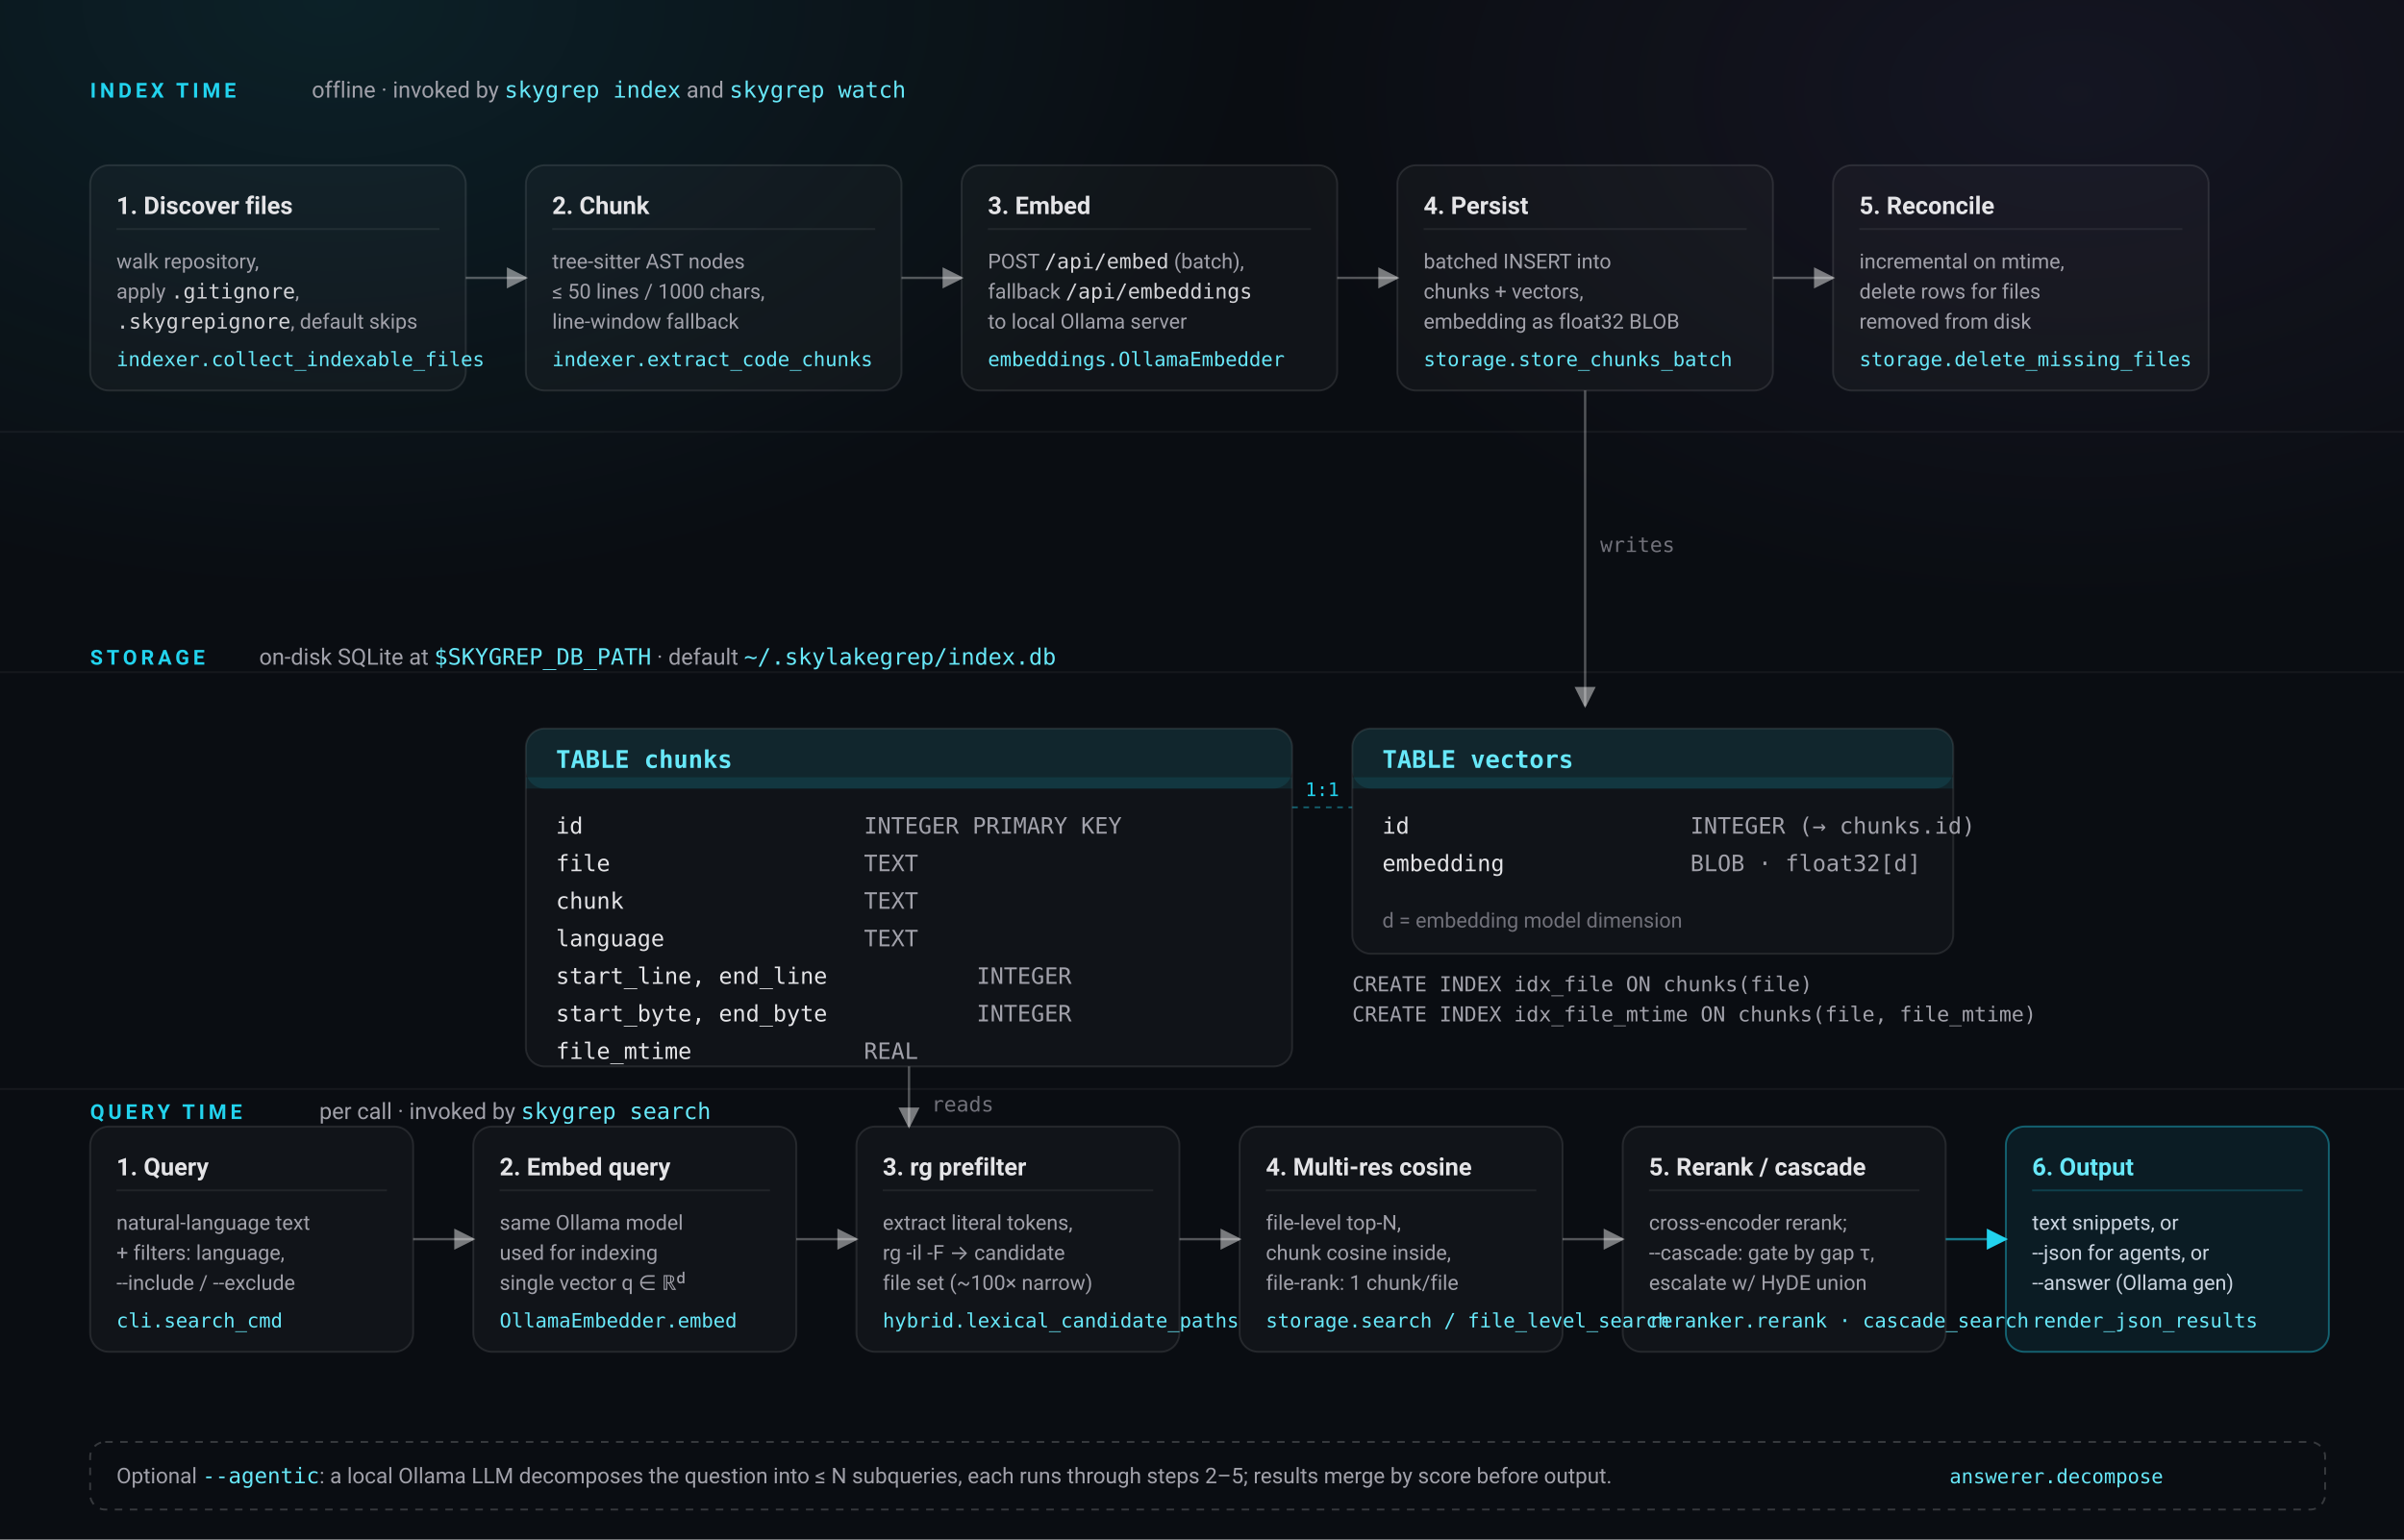
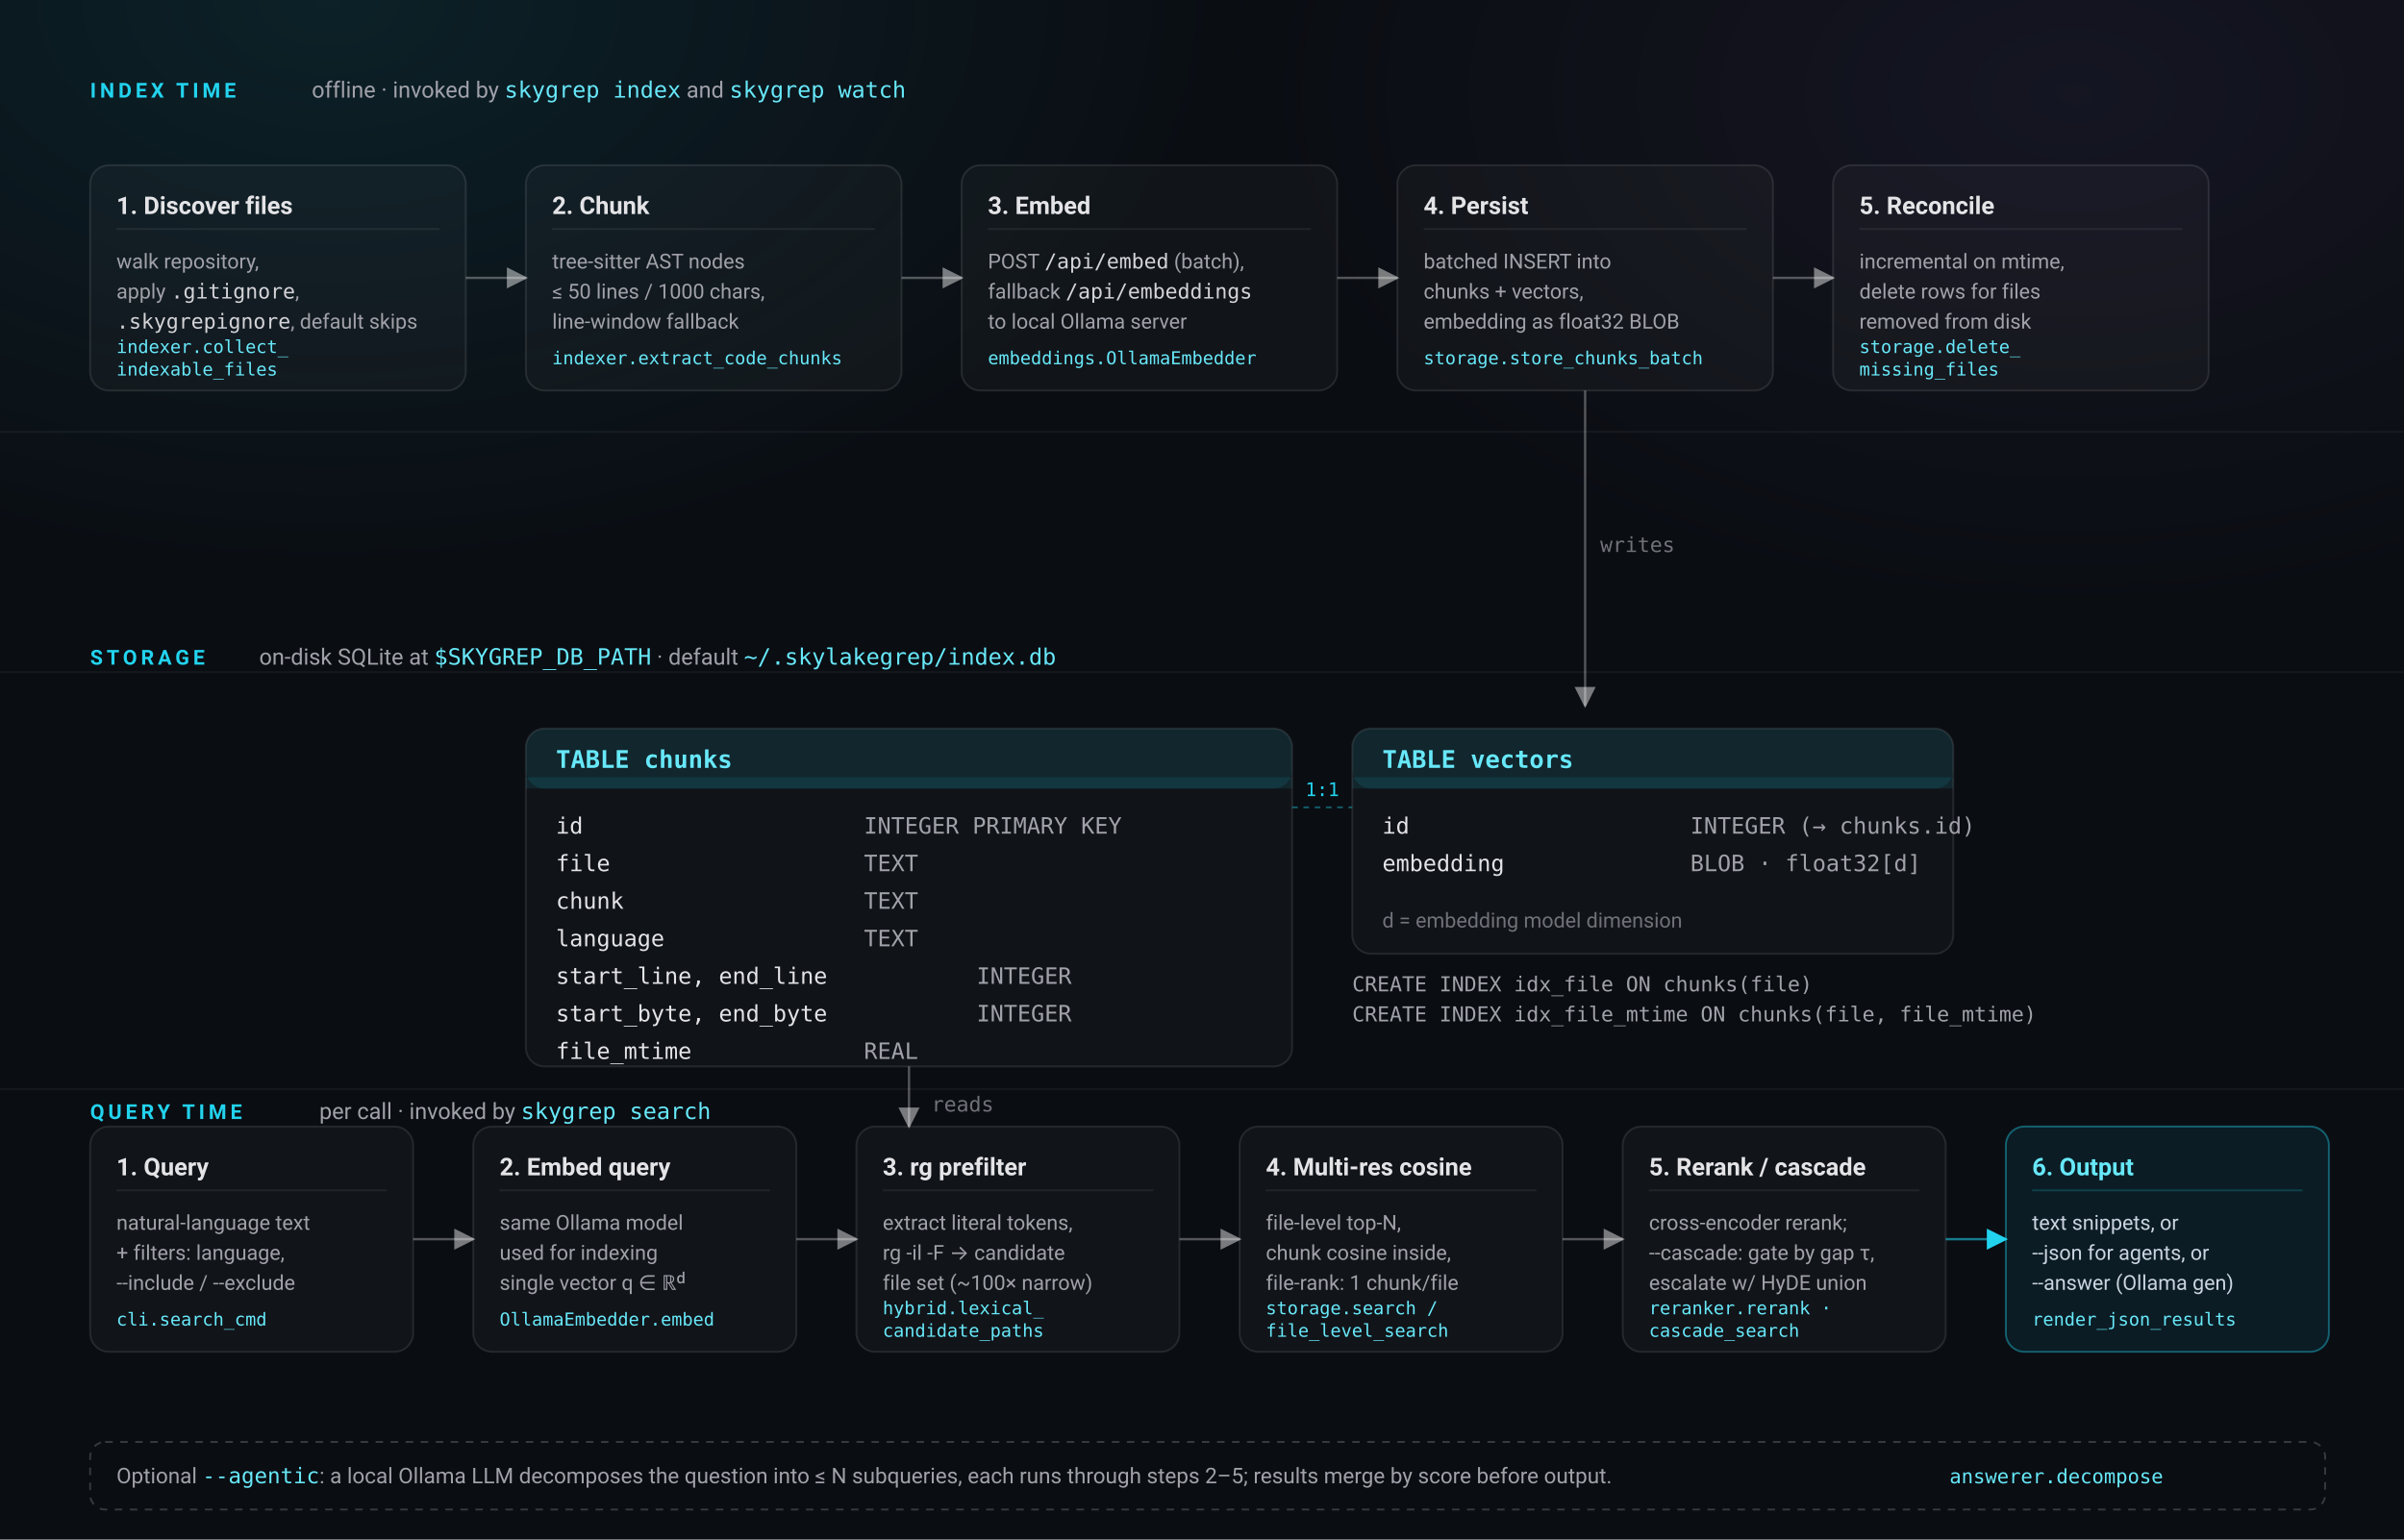
<svg xmlns="http://www.w3.org/2000/svg" viewBox="0 0 1280 820" role="img" aria-labelledby="arch-title arch-desc" font-family="ui-sans-serif, -apple-system, 'Segoe UI', Roboto, system-ui, sans-serif">
  <defs>
    <marker id="arr" viewBox="0 0 10 10" refX="9" refY="5" markerWidth="9" markerHeight="9" orient="auto-start-reverse">
      <path d="M0,0 L10,5 L0,10 z" fill="rgba(255,255,255,0.45)" />
    </marker>
    <marker id="arr-cy" viewBox="0 0 10 10" refX="9" refY="5" markerWidth="9" markerHeight="9" orient="auto-start-reverse">
      <path d="M0,0 L10,5 L0,10 z" fill="#22d3ee" />
    </marker>
    <radialGradient id="arch-orb-cy" cx="14%" cy="0%" r="55%">
      <stop offset="0%" stop-color="rgba(34,211,238,0.10)" />
      <stop offset="70%" stop-color="rgba(34,211,238,0)" />
    </radialGradient>
    <radialGradient id="arch-orb-vi" cx="86%" cy="6%" r="48%">
      <stop offset="0%" stop-color="rgba(167,139,250,0.07)" />
      <stop offset="70%" stop-color="rgba(167,139,250,0)" />
    </radialGradient>
  </defs>
  <rect width="1280" height="820" fill="#0a0d12" />
  <rect width="1280" height="820" fill="url(#arch-orb-cy)" />
  <rect width="1280" height="820" fill="url(#arch-orb-vi)" />
  <g stroke="rgba(255,255,255,0.05)" stroke-width="1">
    <path d="M0 230 H1280" />
    <path d="M0 358 H1280" />
    <path d="M0 580 H1280" />
  </g>
  <g font-size="11" font-weight="700" letter-spacing="2" fill="#22d3ee">
    <text x="48" y="52">INDEX TIME</text>
    <text x="48" y="354">STORAGE</text>
    <text x="48" y="596">QUERY TIME</text>
  </g>
  <g font-size="12" fill="#a1a1aa">
    <text x="166" y="52">offline · invoked by <tspan font-family="ui-monospace, Menlo, Consolas, monospace" fill="#67e8f9">skygrep index</tspan> and <tspan font-family="ui-monospace, Menlo, Consolas, monospace" fill="#67e8f9">skygrep watch</tspan>
    </text>
    <text x="138" y="354">on-disk SQLite at <tspan font-family="ui-monospace, Menlo, Consolas, monospace" fill="#67e8f9">$SKYGREP_DB_PATH</tspan> · default <tspan font-family="ui-monospace, Menlo, Consolas, monospace" fill="#67e8f9">~/.skylakegrep/index.db</tspan>
    </text>
    <text x="170" y="596">per call · invoked by <tspan font-family="ui-monospace, Menlo, Consolas, monospace" fill="#67e8f9">skygrep search</tspan>
    </text>
  </g>
  <g>
    <g transform="translate(48 88)">
      <rect width="200" height="120" rx="10" fill="rgba(255,255,255,0.03)" stroke="rgba(255,255,255,0.10)" stroke-width="1" />
      <text x="14" y="26" font-size="13" font-weight="600" fill="#e4e4e7">1. Discover files</text>
      <line x1="14" y1="34" x2="186" y2="34" stroke="rgba(255,255,255,0.07)" />
      <text x="14" y="55" font-size="11" fill="#a1a1aa">walk repository,</text>
      <text x="14" y="71" font-size="11" fill="#a1a1aa">apply <tspan font-family="ui-monospace, Menlo, Consolas, monospace" fill="#d4d4d8">.gitignore</tspan>,</text>
      <text x="14" y="87" font-size="11" fill="#a1a1aa">
        <tspan font-family="ui-monospace, Menlo, Consolas, monospace" fill="#d4d4d8">.skygrepignore</tspan>, default skips</text>
-       <text x="14" y="107" font-size="10.5" fill="#67e8f9" font-family="ui-monospace, Menlo, Consolas, monospace">indexer.collect_indexable_files</text>
+       <text x="14" y="100" font-size="9.5" fill="#67e8f9" font-family="ui-monospace, Menlo, Consolas, monospace">indexer.collect_</text>
+       <text x="14" y="112" font-size="9.5" fill="#67e8f9" font-family="ui-monospace, Menlo, Consolas, monospace">  indexable_files</text>
    </g>
    <g transform="translate(280 88)">
      <rect width="200" height="120" rx="10" fill="rgba(255,255,255,0.03)" stroke="rgba(255,255,255,0.10)" stroke-width="1" />
      <text x="14" y="26" font-size="13" font-weight="600" fill="#e4e4e7">2. Chunk</text>
      <line x1="14" y1="34" x2="186" y2="34" stroke="rgba(255,255,255,0.07)" />
      <text x="14" y="55" font-size="11" fill="#a1a1aa">tree-sitter AST nodes</text>
      <text x="14" y="71" font-size="11" fill="#a1a1aa">≤ 50 lines / 1000 chars,</text>
      <text x="14" y="87" font-size="11" fill="#a1a1aa">line-window fallback</text>
-       <text x="14" y="107" font-size="10.5" fill="#67e8f9" font-family="ui-monospace, Menlo, Consolas, monospace">indexer.extract_code_chunks</text>
+       <text x="14" y="106" font-size="9.5" fill="#67e8f9" font-family="ui-monospace, Menlo, Consolas, monospace">indexer.extract_code_chunks</text>
    </g>
    <g transform="translate(512 88)">
      <rect width="200" height="120" rx="10" fill="rgba(255,255,255,0.03)" stroke="rgba(255,255,255,0.10)" stroke-width="1" />
      <text x="14" y="26" font-size="13" font-weight="600" fill="#e4e4e7">3. Embed</text>
      <line x1="14" y1="34" x2="186" y2="34" stroke="rgba(255,255,255,0.07)" />
      <text x="14" y="55" font-size="11" fill="#a1a1aa">POST <tspan font-family="ui-monospace, Menlo, Consolas, monospace" fill="#d4d4d8">/api/embed</tspan> (batch),</text>
      <text x="14" y="71" font-size="11" fill="#a1a1aa">fallback <tspan font-family="ui-monospace, Menlo, Consolas, monospace" fill="#d4d4d8">/api/embeddings</tspan>
      </text>
      <text x="14" y="87" font-size="11" fill="#a1a1aa">to local Ollama server</text>
-       <text x="14" y="107" font-size="10.5" fill="#67e8f9" font-family="ui-monospace, Menlo, Consolas, monospace">embeddings.OllamaEmbedder</text>
+       <text x="14" y="106" font-size="9.5" fill="#67e8f9" font-family="ui-monospace, Menlo, Consolas, monospace">embeddings.OllamaEmbedder</text>
    </g>
    <g transform="translate(744 88)">
      <rect width="200" height="120" rx="10" fill="rgba(255,255,255,0.03)" stroke="rgba(255,255,255,0.10)" stroke-width="1" />
      <text x="14" y="26" font-size="13" font-weight="600" fill="#e4e4e7">4. Persist</text>
      <line x1="14" y1="34" x2="186" y2="34" stroke="rgba(255,255,255,0.07)" />
      <text x="14" y="55" font-size="11" fill="#a1a1aa">batched INSERT into</text>
      <text x="14" y="71" font-size="11" fill="#a1a1aa">chunks + vectors,</text>
      <text x="14" y="87" font-size="11" fill="#a1a1aa">embedding as float32 BLOB</text>
-       <text x="14" y="107" font-size="10.5" fill="#67e8f9" font-family="ui-monospace, Menlo, Consolas, monospace">storage.store_chunks_batch</text>
+       <text x="14" y="106" font-size="9.5" fill="#67e8f9" font-family="ui-monospace, Menlo, Consolas, monospace">storage.store_chunks_batch</text>
    </g>
    <g transform="translate(976 88)">
      <rect width="200" height="120" rx="10" fill="rgba(255,255,255,0.03)" stroke="rgba(255,255,255,0.10)" stroke-width="1" />
      <text x="14" y="26" font-size="13" font-weight="600" fill="#e4e4e7">5. Reconcile</text>
      <line x1="14" y1="34" x2="186" y2="34" stroke="rgba(255,255,255,0.07)" />
      <text x="14" y="55" font-size="11" fill="#a1a1aa">incremental on mtime,</text>
      <text x="14" y="71" font-size="11" fill="#a1a1aa">delete rows for files</text>
      <text x="14" y="87" font-size="11" fill="#a1a1aa">removed from disk</text>
-       <text x="14" y="107" font-size="10.5" fill="#67e8f9" font-family="ui-monospace, Menlo, Consolas, monospace">storage.delete_missing_files</text>
+       <text x="14" y="100" font-size="9.5" fill="#67e8f9" font-family="ui-monospace, Menlo, Consolas, monospace">storage.delete_</text>
+       <text x="14" y="112" font-size="9.5" fill="#67e8f9" font-family="ui-monospace, Menlo, Consolas, monospace">  missing_files</text>
    </g>
    <g stroke="rgba(255,255,255,0.30)" stroke-width="1.25" fill="none" marker-end="url(#arr)">
      <line x1="248" y1="148" x2="280" y2="148" />
      <line x1="480" y1="148" x2="512" y2="148" />
      <line x1="712" y1="148" x2="744" y2="148" />
      <line x1="944" y1="148" x2="976" y2="148" />
    </g>
  </g>
  <g stroke="rgba(255,255,255,0.30)" stroke-width="1.25" fill="none" marker-end="url(#arr)">
    <path d="M844 208 V 376" />
  </g>
  <text x="852" y="294" font-size="11" fill="#71717a" font-family="ui-monospace, Menlo, Consolas, monospace">writes</text>
  <g stroke="rgba(255,255,255,0.30)" stroke-width="1.25" fill="none" marker-end="url(#arr)">
    <path d="M484 568 V 600" />
  </g>
  <text x="496" y="592" font-size="11" fill="#71717a" font-family="ui-monospace, Menlo, Consolas, monospace">reads</text>
  <g transform="translate(280 388)">
    <rect width="408" height="180" rx="10" fill="rgba(255,255,255,0.025)" stroke="rgba(255,255,255,0.10)" stroke-width="1" />
    <rect width="408" height="32" rx="10" fill="rgba(34,211,238,0.10)" />
    <rect y="26" width="408" height="6" fill="rgba(34,211,238,0.10)" />
    <text x="16" y="21" font-size="13" font-weight="600" fill="#67e8f9" font-family="ui-monospace, Menlo, Consolas, monospace">TABLE chunks</text>
    <g font-family="ui-monospace, Menlo, Consolas, monospace" font-size="12" fill="#e4e4e7">
      <text x="16" y="56">id</text>
      <text x="180" y="56" fill="#a1a1aa">INTEGER PRIMARY KEY</text>
      <text x="16" y="76">file</text>
      <text x="180" y="76" fill="#a1a1aa">TEXT</text>
      <text x="16" y="96">chunk</text>
      <text x="180" y="96" fill="#a1a1aa">TEXT</text>
      <text x="16" y="116">language</text>
      <text x="180" y="116" fill="#a1a1aa">TEXT</text>
      <text x="16" y="136">start_line, end_line</text>
      <text x="240" y="136" fill="#a1a1aa">INTEGER</text>
      <text x="16" y="156">start_byte, end_byte</text>
      <text x="240" y="156" fill="#a1a1aa">INTEGER</text>
      <text x="16" y="176">file_mtime</text>
      <text x="180" y="176" fill="#a1a1aa">REAL</text>
    </g>
  </g>
  <g transform="translate(720 388)">
    <rect width="320" height="120" rx="10" fill="rgba(255,255,255,0.025)" stroke="rgba(255,255,255,0.10)" stroke-width="1" />
    <rect width="320" height="32" rx="10" fill="rgba(34,211,238,0.10)" />
    <rect y="26" width="320" height="6" fill="rgba(34,211,238,0.10)" />
    <text x="16" y="21" font-size="13" font-weight="600" fill="#67e8f9" font-family="ui-monospace, Menlo, Consolas, monospace">TABLE vectors</text>
    <g font-family="ui-monospace, Menlo, Consolas, monospace" font-size="12" fill="#e4e4e7">
      <text x="16" y="56">id</text>
      <text x="180" y="56" fill="#a1a1aa">INTEGER (→ chunks.id)</text>
      <text x="16" y="76">embedding</text>
      <text x="180" y="76" fill="#a1a1aa">BLOB · float32[d]</text>
    </g>
    <text x="16" y="106" font-size="11" fill="#71717a">d = embedding model dimension</text>
  </g>
  <g stroke="rgba(34,211,238,0.40)" stroke-width="1" fill="none" stroke-dasharray="3 3">
    <line x1="688" y1="430" x2="720" y2="430" />
  </g>
  <text x="695" y="424" font-size="10" fill="#22d3ee" font-family="ui-monospace, Menlo, Consolas, monospace">1:1</text>
  <g transform="translate(720 528)" font-family="ui-monospace, Menlo, Consolas, monospace" font-size="11" fill="#a1a1aa">
    <text x="0" y="0">CREATE INDEX idx_file        ON chunks(file)</text>
    <text x="0" y="16">CREATE INDEX idx_file_mtime  ON chunks(file, file_mtime)</text>
  </g>
  <g>
    <g transform="translate(48 600)">
      <rect width="172" height="120" rx="10" fill="rgba(255,255,255,0.03)" stroke="rgba(255,255,255,0.10)" stroke-width="1" />
      <text x="14" y="26" font-size="13" font-weight="600" fill="#e4e4e7">1. Query</text>
      <line x1="14" y1="34" x2="158" y2="34" stroke="rgba(255,255,255,0.07)" />
      <text x="14" y="55" font-size="11" fill="#a1a1aa">natural-language text</text>
      <text x="14" y="71" font-size="11" fill="#a1a1aa">+ filters: language,</text>
      <text x="14" y="87" font-size="11" fill="#a1a1aa">--include / --exclude</text>
-       <text x="14" y="107" font-size="10.5" fill="#67e8f9" font-family="ui-monospace, Menlo, Consolas, monospace">cli.search_cmd</text>
+       <text x="14" y="106" font-size="9.5" fill="#67e8f9" font-family="ui-monospace, Menlo, Consolas, monospace">cli.search_cmd</text>
    </g>
    <g transform="translate(252 600)">
      <rect width="172" height="120" rx="10" fill="rgba(255,255,255,0.03)" stroke="rgba(255,255,255,0.10)" stroke-width="1" />
      <text x="14" y="26" font-size="13" font-weight="600" fill="#e4e4e7">2. Embed query</text>
      <line x1="14" y1="34" x2="158" y2="34" stroke="rgba(255,255,255,0.07)" />
      <text x="14" y="55" font-size="11" fill="#a1a1aa">same Ollama model</text>
      <text x="14" y="71" font-size="11" fill="#a1a1aa">used for indexing</text>
      <text x="14" y="87" font-size="11" fill="#a1a1aa">single vector q ∈ ℝᵈ</text>
-       <text x="14" y="107" font-size="10.5" fill="#67e8f9" font-family="ui-monospace, Menlo, Consolas, monospace">OllamaEmbedder.embed</text>
+       <text x="14" y="106" font-size="9.5" fill="#67e8f9" font-family="ui-monospace, Menlo, Consolas, monospace">OllamaEmbedder.embed</text>
    </g>
    <g transform="translate(456 600)">
      <rect width="172" height="120" rx="10" fill="rgba(255,255,255,0.03)" stroke="rgba(255,255,255,0.10)" stroke-width="1" />
      <text x="14" y="26" font-size="13" font-weight="600" fill="#e4e4e7">3. rg prefilter</text>
      <line x1="14" y1="34" x2="158" y2="34" stroke="rgba(255,255,255,0.07)" />
      <text x="14" y="55" font-size="11" fill="#a1a1aa">extract literal tokens,</text>
      <text x="14" y="71" font-size="11" fill="#a1a1aa">rg -il -F → candidate</text>
      <text x="14" y="87" font-size="11" fill="#a1a1aa">file set (~100× narrow)</text>
-       <text x="14" y="107" font-size="10.5" fill="#67e8f9" font-family="ui-monospace, Menlo, Consolas, monospace">hybrid.lexical_candidate_paths</text>
+       <text x="14" y="100" font-size="9.5" fill="#67e8f9" font-family="ui-monospace, Menlo, Consolas, monospace">hybrid.lexical_</text>
+       <text x="14" y="112" font-size="9.5" fill="#67e8f9" font-family="ui-monospace, Menlo, Consolas, monospace">  candidate_paths</text>
    </g>
    <g transform="translate(660 600)">
      <rect width="172" height="120" rx="10" fill="rgba(255,255,255,0.03)" stroke="rgba(255,255,255,0.10)" stroke-width="1" />
      <text x="14" y="26" font-size="13" font-weight="600" fill="#e4e4e7">4. Multi-res cosine</text>
      <line x1="14" y1="34" x2="158" y2="34" stroke="rgba(255,255,255,0.07)" />
      <text x="14" y="55" font-size="11" fill="#a1a1aa">file-level top-N,</text>
      <text x="14" y="71" font-size="11" fill="#a1a1aa">chunk cosine inside,</text>
      <text x="14" y="87" font-size="11" fill="#a1a1aa">file-rank: 1 chunk/file</text>
-       <text x="14" y="107" font-size="10.5" fill="#67e8f9" font-family="ui-monospace, Menlo, Consolas, monospace">storage.search / file_level_search</text>
+       <text x="14" y="100" font-size="9.5" fill="#67e8f9" font-family="ui-monospace, Menlo, Consolas, monospace">storage.search /</text>
+       <text x="14" y="112" font-size="9.5" fill="#67e8f9" font-family="ui-monospace, Menlo, Consolas, monospace">  file_level_search</text>
    </g>
    <g transform="translate(864 600)">
      <rect width="172" height="120" rx="10" fill="rgba(255,255,255,0.03)" stroke="rgba(255,255,255,0.10)" stroke-width="1" />
      <text x="14" y="26" font-size="13" font-weight="600" fill="#e4e4e7">5. Rerank / cascade</text>
      <line x1="14" y1="34" x2="158" y2="34" stroke="rgba(255,255,255,0.07)" />
      <text x="14" y="55" font-size="11" fill="#a1a1aa">cross-encoder rerank;</text>
      <text x="14" y="71" font-size="11" fill="#a1a1aa">--cascade: gate by gap τ,</text>
      <text x="14" y="87" font-size="11" fill="#a1a1aa">escalate w/ HyDE union</text>
-       <text x="14" y="107" font-size="10.5" fill="#67e8f9" font-family="ui-monospace, Menlo, Consolas, monospace">reranker.rerank · cascade_search</text>
+       <text x="14" y="100" font-size="9.5" fill="#67e8f9" font-family="ui-monospace, Menlo, Consolas, monospace">reranker.rerank ·</text>
+       <text x="14" y="112" font-size="9.5" fill="#67e8f9" font-family="ui-monospace, Menlo, Consolas, monospace">  cascade_search</text>
    </g>
    <g transform="translate(1068 600)">
      <rect width="172" height="120" rx="10" fill="rgba(34,211,238,0.08)" stroke="rgba(34,211,238,0.40)" stroke-width="1" />
      <text x="14" y="26" font-size="13" font-weight="600" fill="#67e8f9">6. Output</text>
      <line x1="14" y1="34" x2="158" y2="34" stroke="rgba(34,211,238,0.20)" />
      <text x="14" y="55" font-size="11" fill="#cbd5e1">text snippets, or</text>
      <text x="14" y="71" font-size="11" fill="#cbd5e1">--json for agents, or</text>
      <text x="14" y="87" font-size="11" fill="#cbd5e1">--answer (Ollama gen)</text>
-       <text x="14" y="107" font-size="10.5" fill="#67e8f9" font-family="ui-monospace, Menlo, Consolas, monospace">render_json_results</text>
+       <text x="14" y="106" font-size="9.5" fill="#67e8f9" font-family="ui-monospace, Menlo, Consolas, monospace">render_json_results</text>
    </g>
    <g stroke="rgba(255,255,255,0.30)" stroke-width="1.25" fill="none" marker-end="url(#arr)">
      <line x1="220" y1="660" x2="252" y2="660" />
      <line x1="424" y1="660" x2="456" y2="660" />
      <line x1="628" y1="660" x2="660" y2="660" />
      <line x1="832" y1="660" x2="864" y2="660" />
    </g>
    <g stroke="rgba(34,211,238,0.55)" stroke-width="1.25" fill="none" marker-end="url(#arr-cy)">
      <line x1="1036" y1="660" x2="1068" y2="660" />
    </g>
  </g>
  <g transform="translate(48 768)">
    <rect width="1190" height="36" rx="8" fill="none" stroke="rgba(255,255,255,0.18)" stroke-width="1" stroke-dasharray="4 4" />
    <text x="14" y="22" font-size="11.5" fill="#a1a1aa">Optional <tspan font-family="ui-monospace, Menlo, Consolas, monospace" fill="#67e8f9">--agentic</tspan>: a local Ollama LLM decomposes the question into ≤ N subqueries, each runs through steps 2–5; results merge by score before output.</text>
    <text x="990" y="22" font-size="10.5" fill="#67e8f9" font-family="ui-monospace, Menlo, Consolas, monospace">answerer.decompose</text>
  </g>
</svg>
